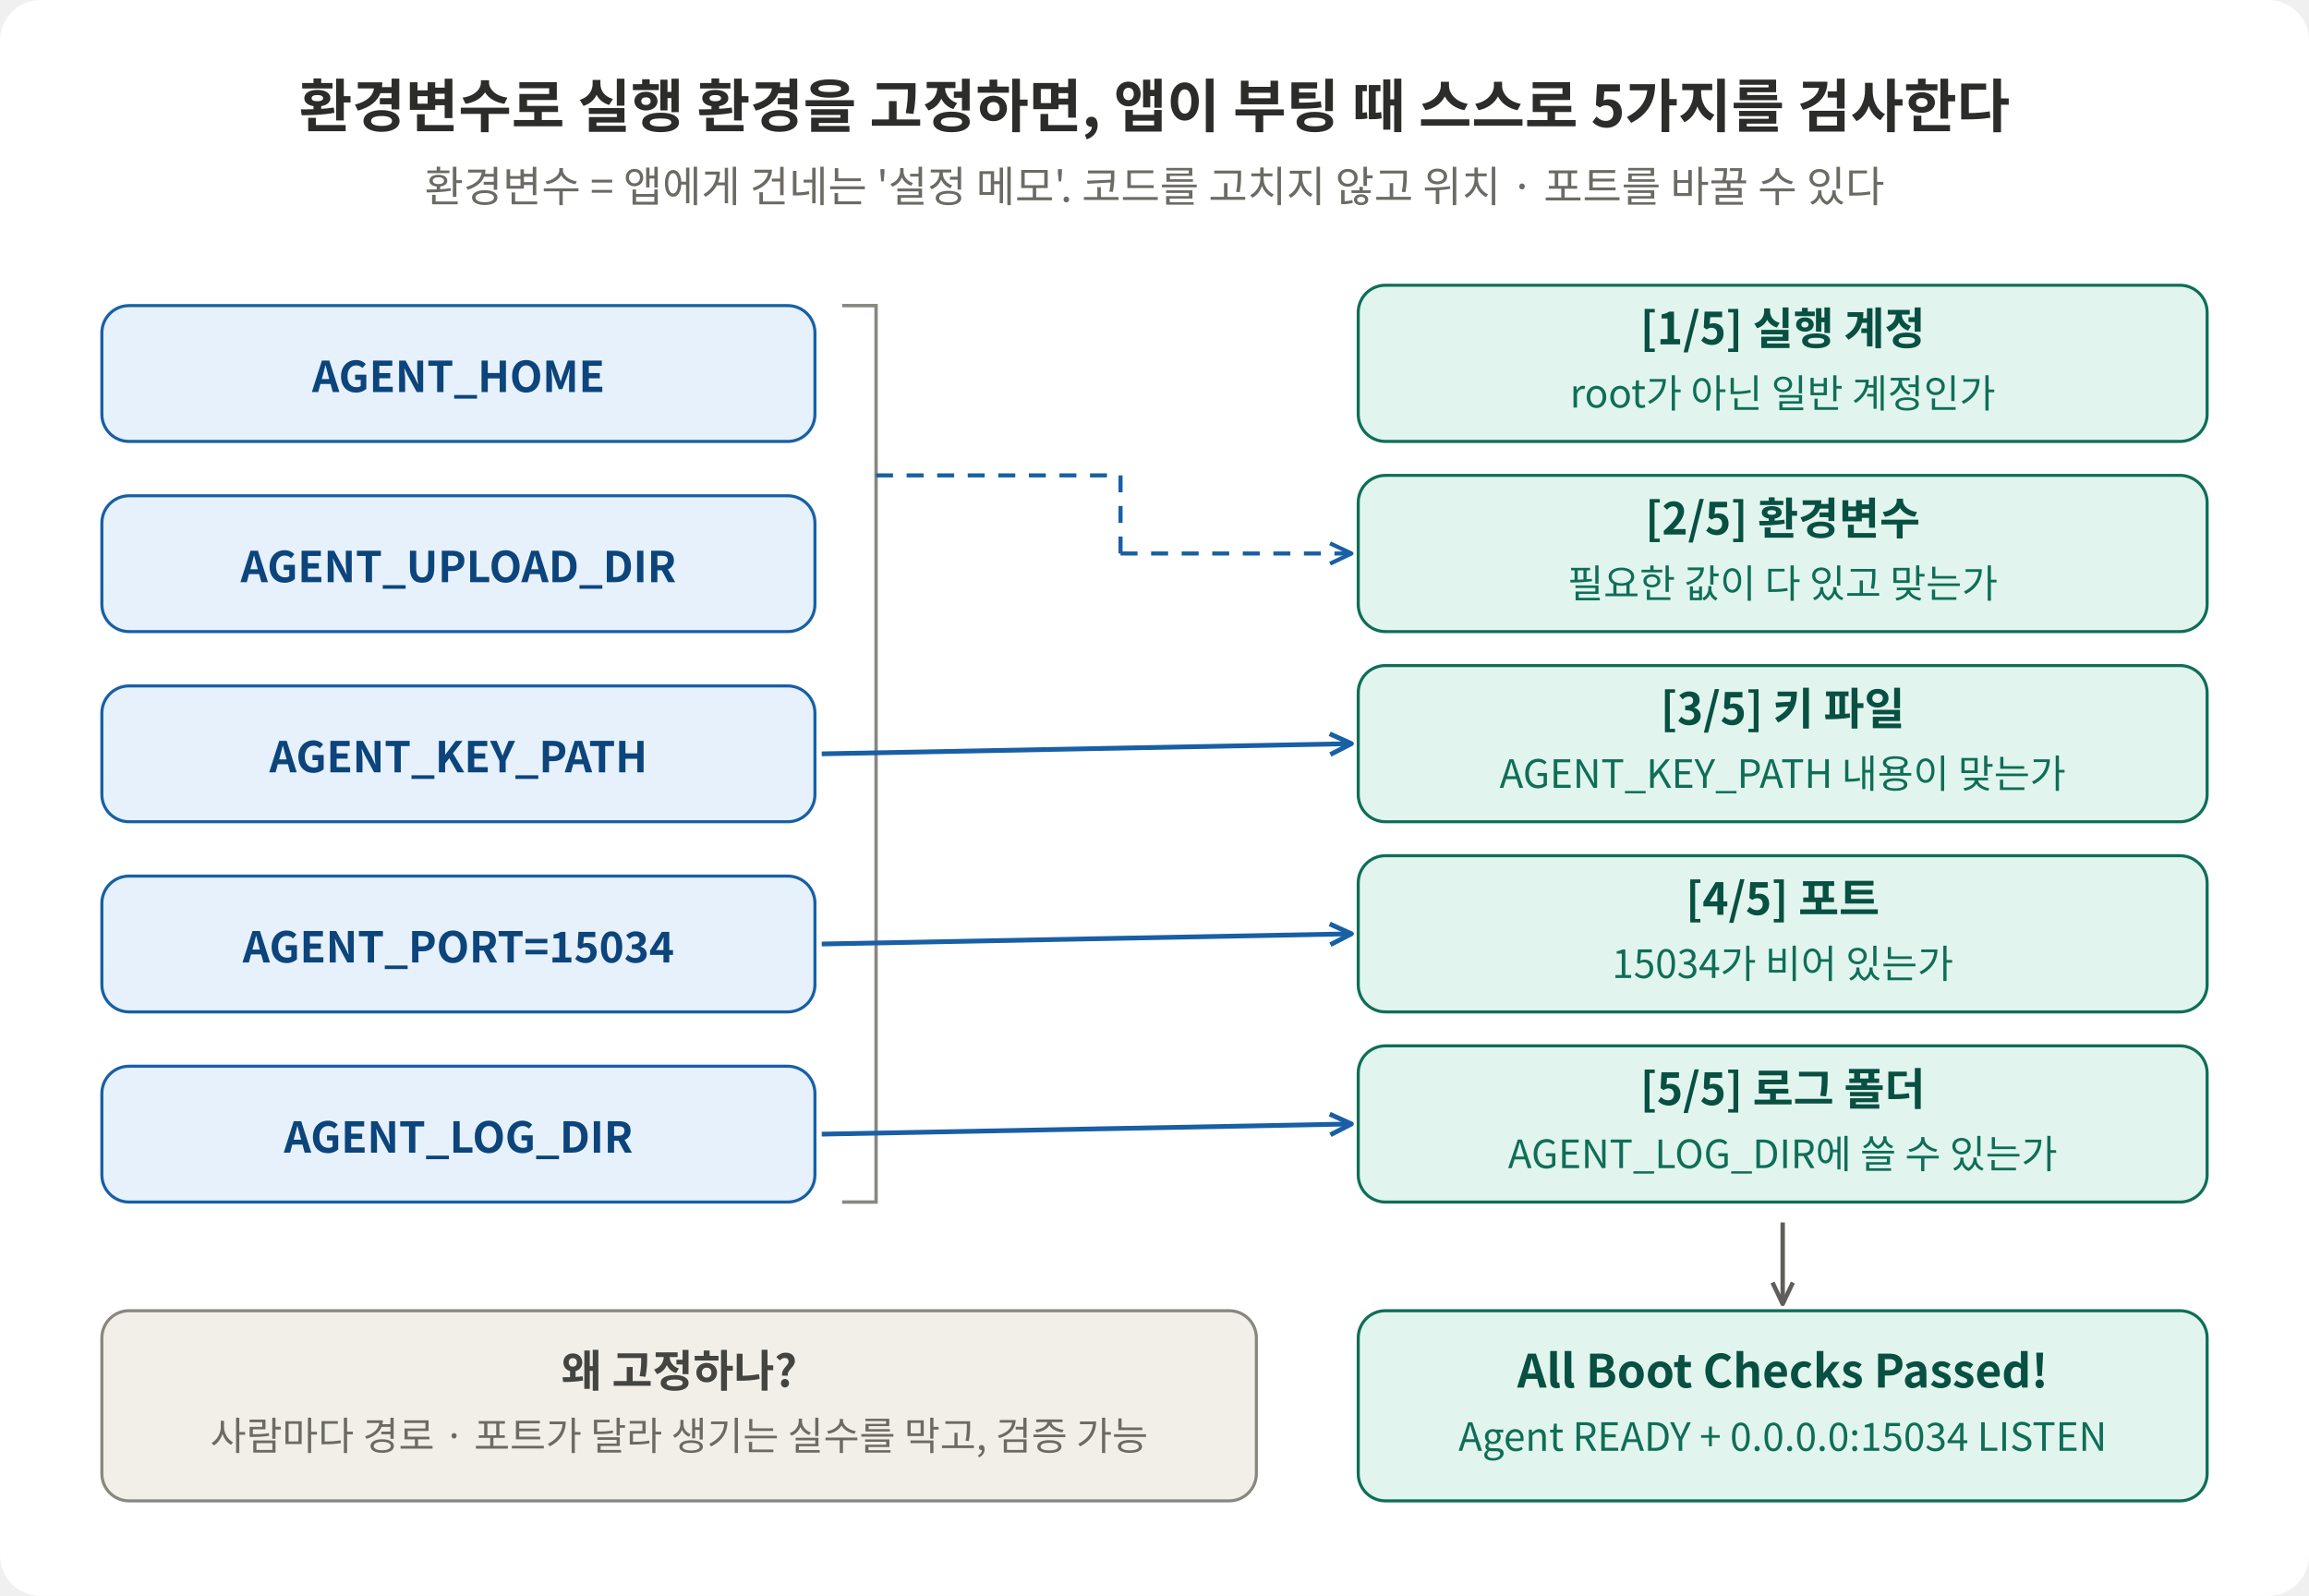
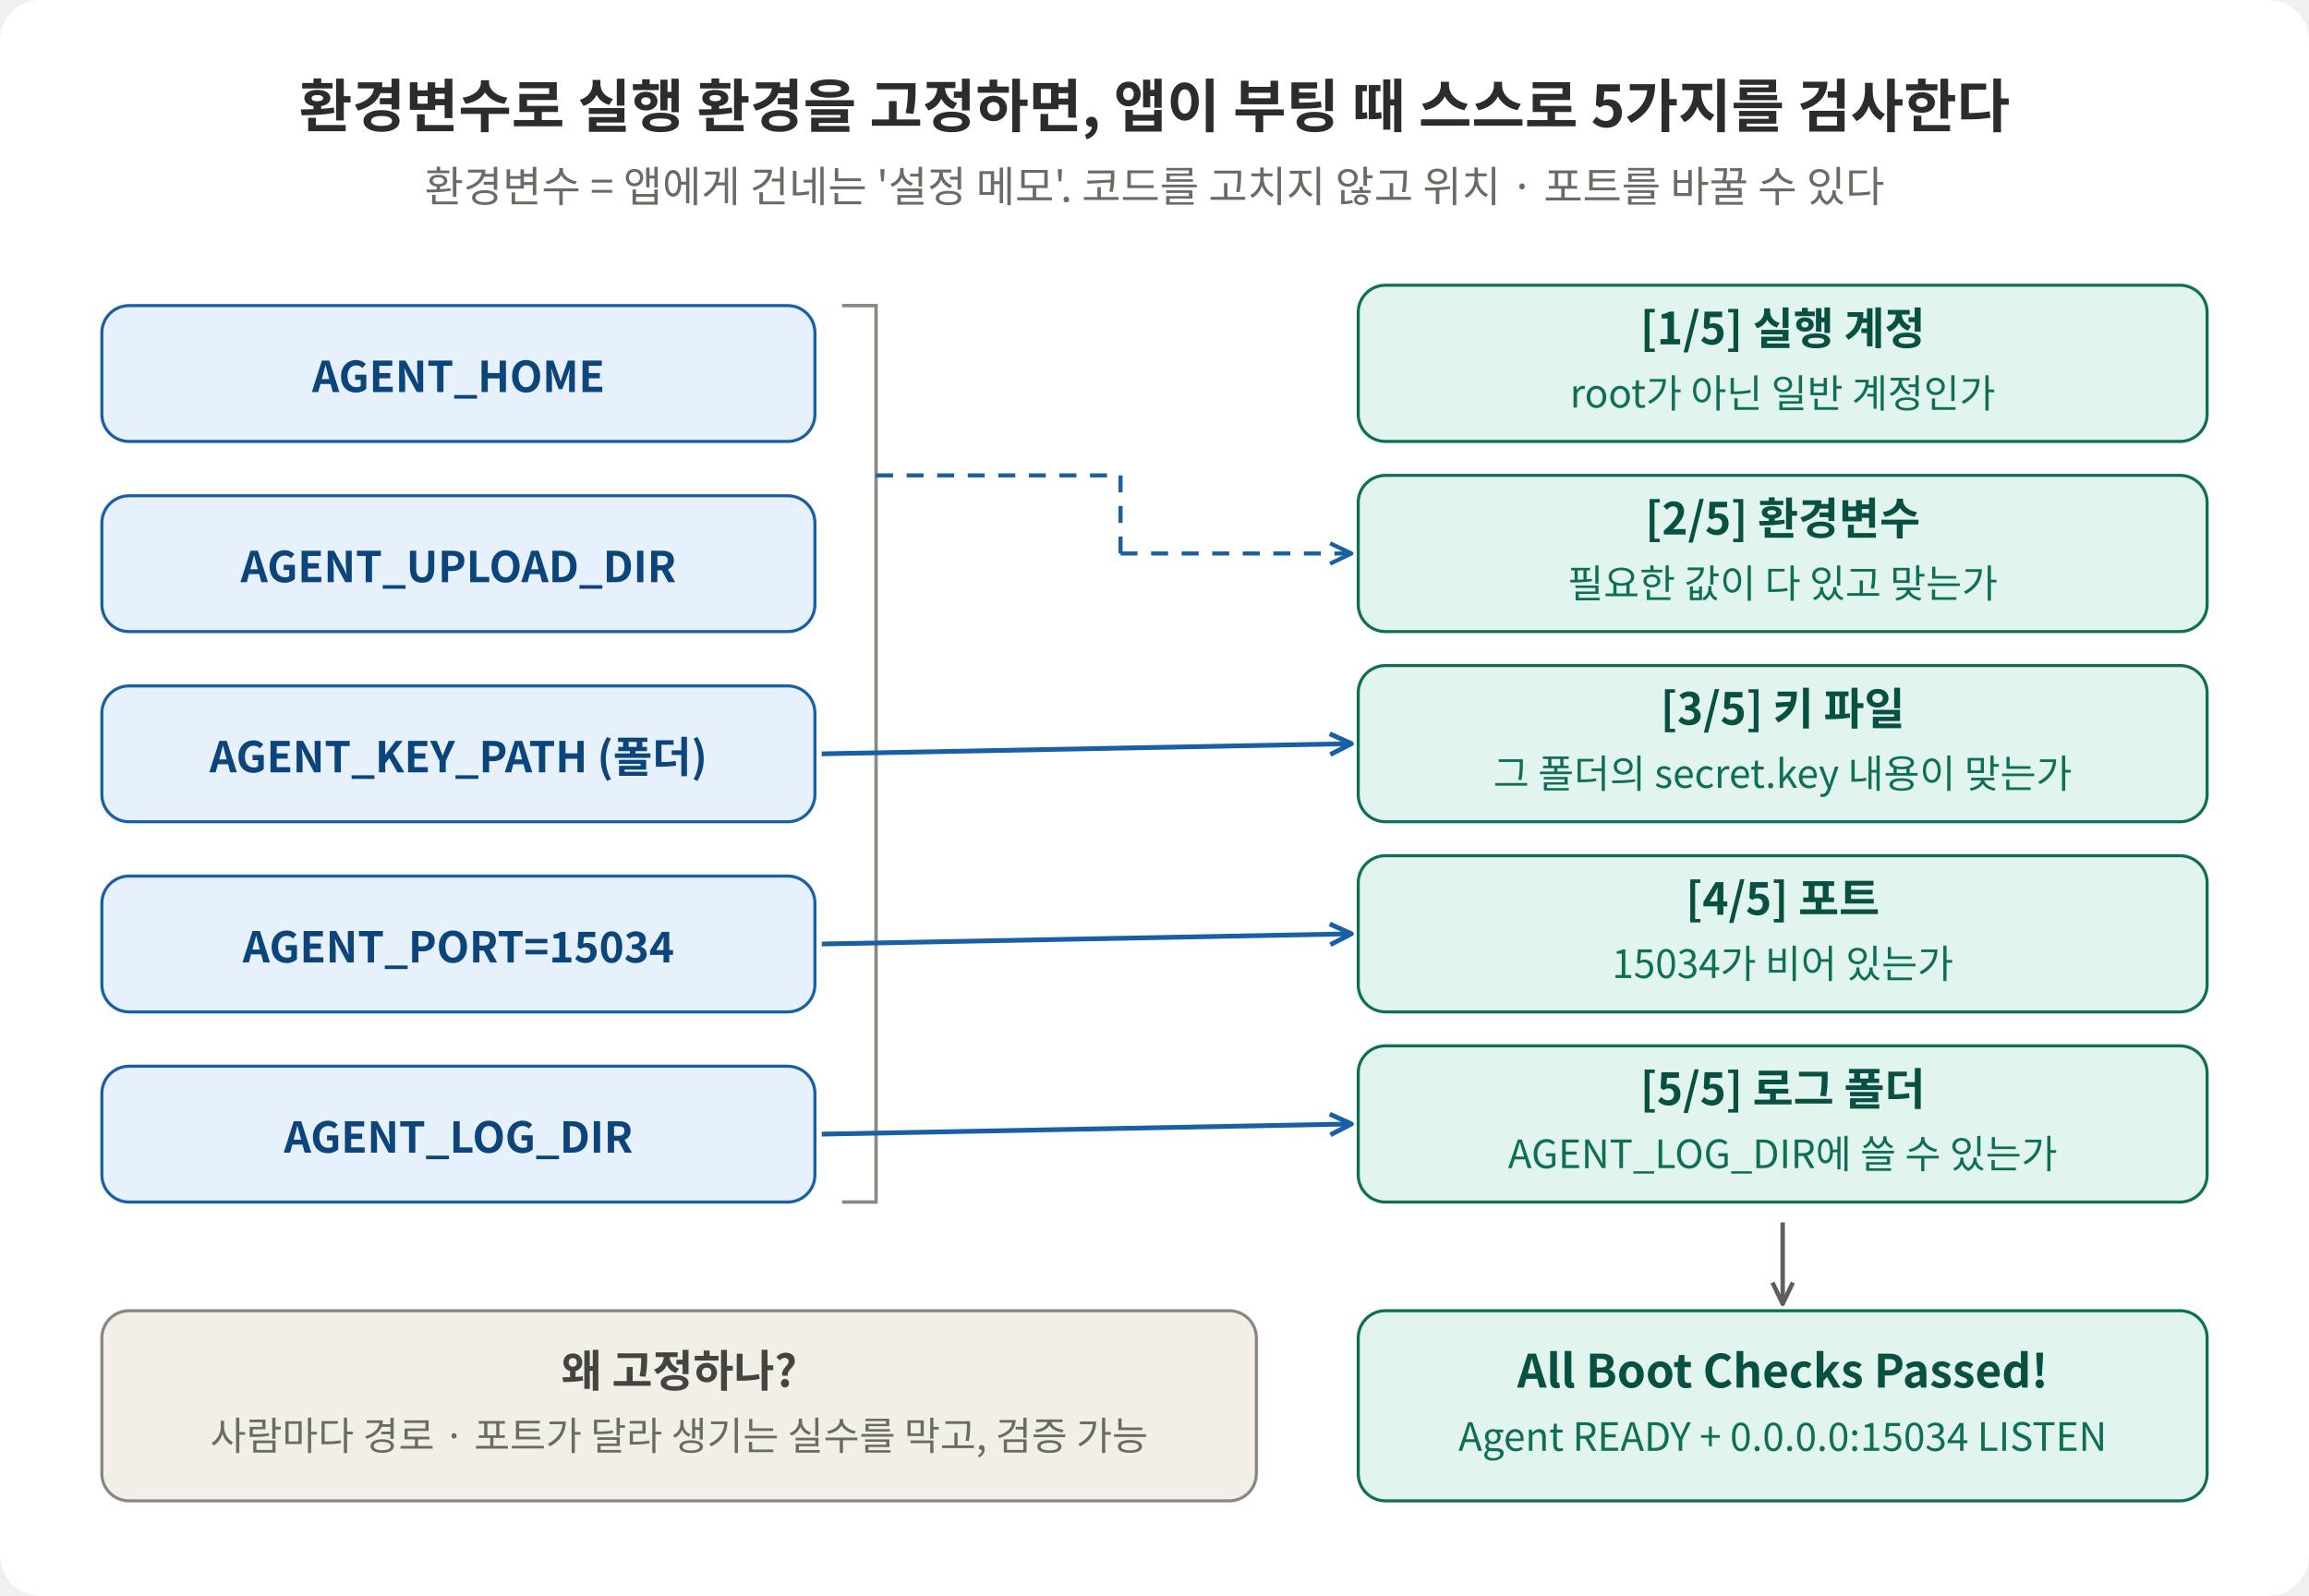
<svg xmlns="http://www.w3.org/2000/svg" width="680" height="470" viewBox="0 0 680 470" font-family="-apple-system, 'Apple SD Gothic Neo', 'Malgun Gothic', 'Noto Sans KR', 'Noto Sans CJK KR', sans-serif" role="img">
  <rect width="680" height="470" fill="#FFFFFF" rx="12" />
  <text x="340.0" y="30" text-anchor="middle" dominant-baseline="central" font-size="17" font-weight="700" fill="#2C2C2A">환경변수로 실행 환경을 고정하면, 앱이 부팅 때 스스로 5가지를 검사한다</text>
  <text x="340.0" y="54" text-anchor="middle" dominant-baseline="central" font-size="12.5" font-weight="400" fill="#6B6A64">환경변수 = 앱에게 건네는 '설정 메모'. 코드를 고치지 않고 위치 · 포트를 바꿀 수 있다</text>
  <rect x="30" y="90" width="210" height="40" rx="8" fill="#E6F1FB" stroke="#185FA5" stroke-width="0.9" />
  <text x="135.0" y="110.0" text-anchor="middle" dominant-baseline="central" font-size="12.5" font-weight="600" fill="#0C447C">AGENT_HOME</text>
  <rect x="30" y="146" width="210" height="40" rx="8" fill="#E6F1FB" stroke="#185FA5" stroke-width="0.9" />
  <text x="135.0" y="166.0" text-anchor="middle" dominant-baseline="central" font-size="12.5" font-weight="600" fill="#0C447C">AGENT_UPLOAD_DIR</text>
  <rect x="30" y="202" width="210" height="40" rx="8" fill="#E6F1FB" stroke="#185FA5" stroke-width="0.9" />
-   <text x="135.0" y="222.0" text-anchor="middle" dominant-baseline="central" font-size="12.5" font-weight="600" fill="#0C447C">AGENT_KEY_PATH</text>
+   <text x="135.0" y="222.0" text-anchor="middle" dominant-baseline="central" font-size="12.5" font-weight="600" fill="#0C447C">AGENT_KEY_PATH (폴더)</text>
  <rect x="30" y="258" width="210" height="40" rx="8" fill="#E6F1FB" stroke="#185FA5" stroke-width="0.9" />
  <text x="135.0" y="278.0" text-anchor="middle" dominant-baseline="central" font-size="12.5" font-weight="600" fill="#0C447C">AGENT_PORT=15034</text>
  <rect x="30" y="314" width="210" height="40" rx="8" fill="#E6F1FB" stroke="#185FA5" stroke-width="0.9" />
  <text x="135.0" y="334.0" text-anchor="middle" dominant-baseline="central" font-size="12.5" font-weight="600" fill="#0C447C">AGENT_LOG_DIR</text>
  <rect x="400" y="84" width="250" height="46" rx="8" fill="#E1F5EE" stroke="#0F6E56" stroke-width="0.9" />
  <text x="525.0" y="95.75" text-anchor="middle" dominant-baseline="central" font-size="13" font-weight="600" fill="#085041">[1/5] 실행 계정</text>
  <text x="525.0" y="115.0" text-anchor="middle" dominant-baseline="central" font-size="11.5" font-weight="400" fill="#0F6E56">root가 아닌 일반 계정인가</text>
  <rect x="400" y="140" width="250" height="46" rx="8" fill="#E1F5EE" stroke="#0F6E56" stroke-width="0.9" />
  <text x="525.0" y="151.75" text-anchor="middle" dominant-baseline="central" font-size="13" font-weight="600" fill="#085041">[2/5] 환경변수</text>
  <text x="525.0" y="171.0" text-anchor="middle" dominant-baseline="central" font-size="11.5" font-weight="400" fill="#0F6E56">필요한 값이 다 있고 맞는가</text>
  <rect x="400" y="196" width="250" height="46" rx="8" fill="#E1F5EE" stroke="#0F6E56" stroke-width="0.9" />
  <text x="525.0" y="207.75" text-anchor="middle" dominant-baseline="central" font-size="13" font-weight="600" fill="#085041">[3/5] 키 파일</text>
-   <text x="525.0" y="227.0" text-anchor="middle" dominant-baseline="central" font-size="11.5" font-weight="400" fill="#0F6E56">AGENT_KEY_PATH 내용이 맞는가</text>
+   <text x="525.0" y="227.0" text-anchor="middle" dominant-baseline="central" font-size="11.5" font-weight="400" fill="#0F6E56">그 폴더의 secret.key 내용이 맞는가</text>
  <rect x="400" y="252" width="250" height="46" rx="8" fill="#E1F5EE" stroke="#0F6E56" stroke-width="0.9" />
  <text x="525.0" y="263.75" text-anchor="middle" dominant-baseline="central" font-size="13" font-weight="600" fill="#085041">[4/5] 포트</text>
  <text x="525.0" y="283.0" text-anchor="middle" dominant-baseline="central" font-size="11.5" font-weight="400" fill="#0F6E56">15034가 비어 있는가</text>
  <rect x="400" y="308" width="250" height="46" rx="8" fill="#E1F5EE" stroke="#0F6E56" stroke-width="0.9" />
  <text x="525.0" y="319.75" text-anchor="middle" dominant-baseline="central" font-size="13" font-weight="600" fill="#085041">[5/5] 로그 폴더</text>
  <text x="525.0" y="339.0" text-anchor="middle" dominant-baseline="central" font-size="11.5" font-weight="400" fill="#0F6E56">AGENT_LOG_DIR에 쓸 수 있는가</text>
  <path d="M248 90 L258 90 L258 354 L248 354" fill="none" stroke="#888780" stroke-width="1" />
  <line x1="258" y1="140" x2="330" y2="140" stroke="#185FA5" stroke-width="1.2" stroke-dasharray="5 4" />
  <line x1="330" y1="140" x2="330" y2="163" stroke="#185FA5" stroke-width="1.2" stroke-dasharray="5 4" />
  <line x1="330" y1="163" x2="398" y2="163" stroke="#185FA5" stroke-width="1.2" stroke-dasharray="5 4" />
  <path d="M391.7 166.0 L398 163 L391.7 160.0" fill="none" stroke="#185FA5" stroke-width="1.2" stroke-linejoin="round" />
  <line x1="242" y1="222" x2="398" y2="219" stroke="#185FA5" stroke-width="1.4" />
  <path d="M391.8 222.2 L398 219 L391.6 216.1" fill="none" stroke="#185FA5" stroke-width="1.4" stroke-linejoin="round" />
  <line x1="242" y1="278" x2="398" y2="275" stroke="#185FA5" stroke-width="1.4" />
  <path d="M391.8 278.2 L398 275 L391.6 272.1" fill="none" stroke="#185FA5" stroke-width="1.4" stroke-linejoin="round" />
  <line x1="242" y1="334" x2="398" y2="331" stroke="#185FA5" stroke-width="1.4" />
  <path d="M391.8 334.2 L398 331 L391.6 328.1" fill="none" stroke="#185FA5" stroke-width="1.4" stroke-linejoin="round" />
  <line x1="525" y1="360" x2="525" y2="384" stroke="#5F5E5A" stroke-width="1.3" />
  <path d="M522.0 377.7 L525 384 L528.0 377.7" fill="none" stroke="#5F5E5A" stroke-width="1.3" stroke-linejoin="round" />
  <rect x="400" y="386" width="250" height="56" rx="8" fill="#E1F5EE" stroke="#0F6E56" stroke-width="0.9" />
  <text x="525.0" y="402.75" text-anchor="middle" dominant-baseline="central" font-size="13.5" font-weight="600" fill="#085041">All Boot Checks Passed!</text>
  <text x="525.0" y="422.25" text-anchor="middle" dominant-baseline="central" font-size="11.5" font-weight="400" fill="#0F6E56">Agent READY  +  0.0.0.0:15034 LISTEN</text>
  <rect x="30" y="386" width="340" height="56" rx="8" fill="#F1EFE8" stroke="#888780" stroke-width="0.9" />
  <text x="200.0" y="402.75" text-anchor="middle" dominant-baseline="central" font-size="13" font-weight="600" fill="#444441">왜 고정하나?</text>
  <text x="200.0" y="422.0" text-anchor="middle" dominant-baseline="central" font-size="11.5" font-weight="400" fill="#6B6A64">사람마다 경로 · 포트가 달라 생기는 실수를 막고, 검증 가능</text>
</svg>
